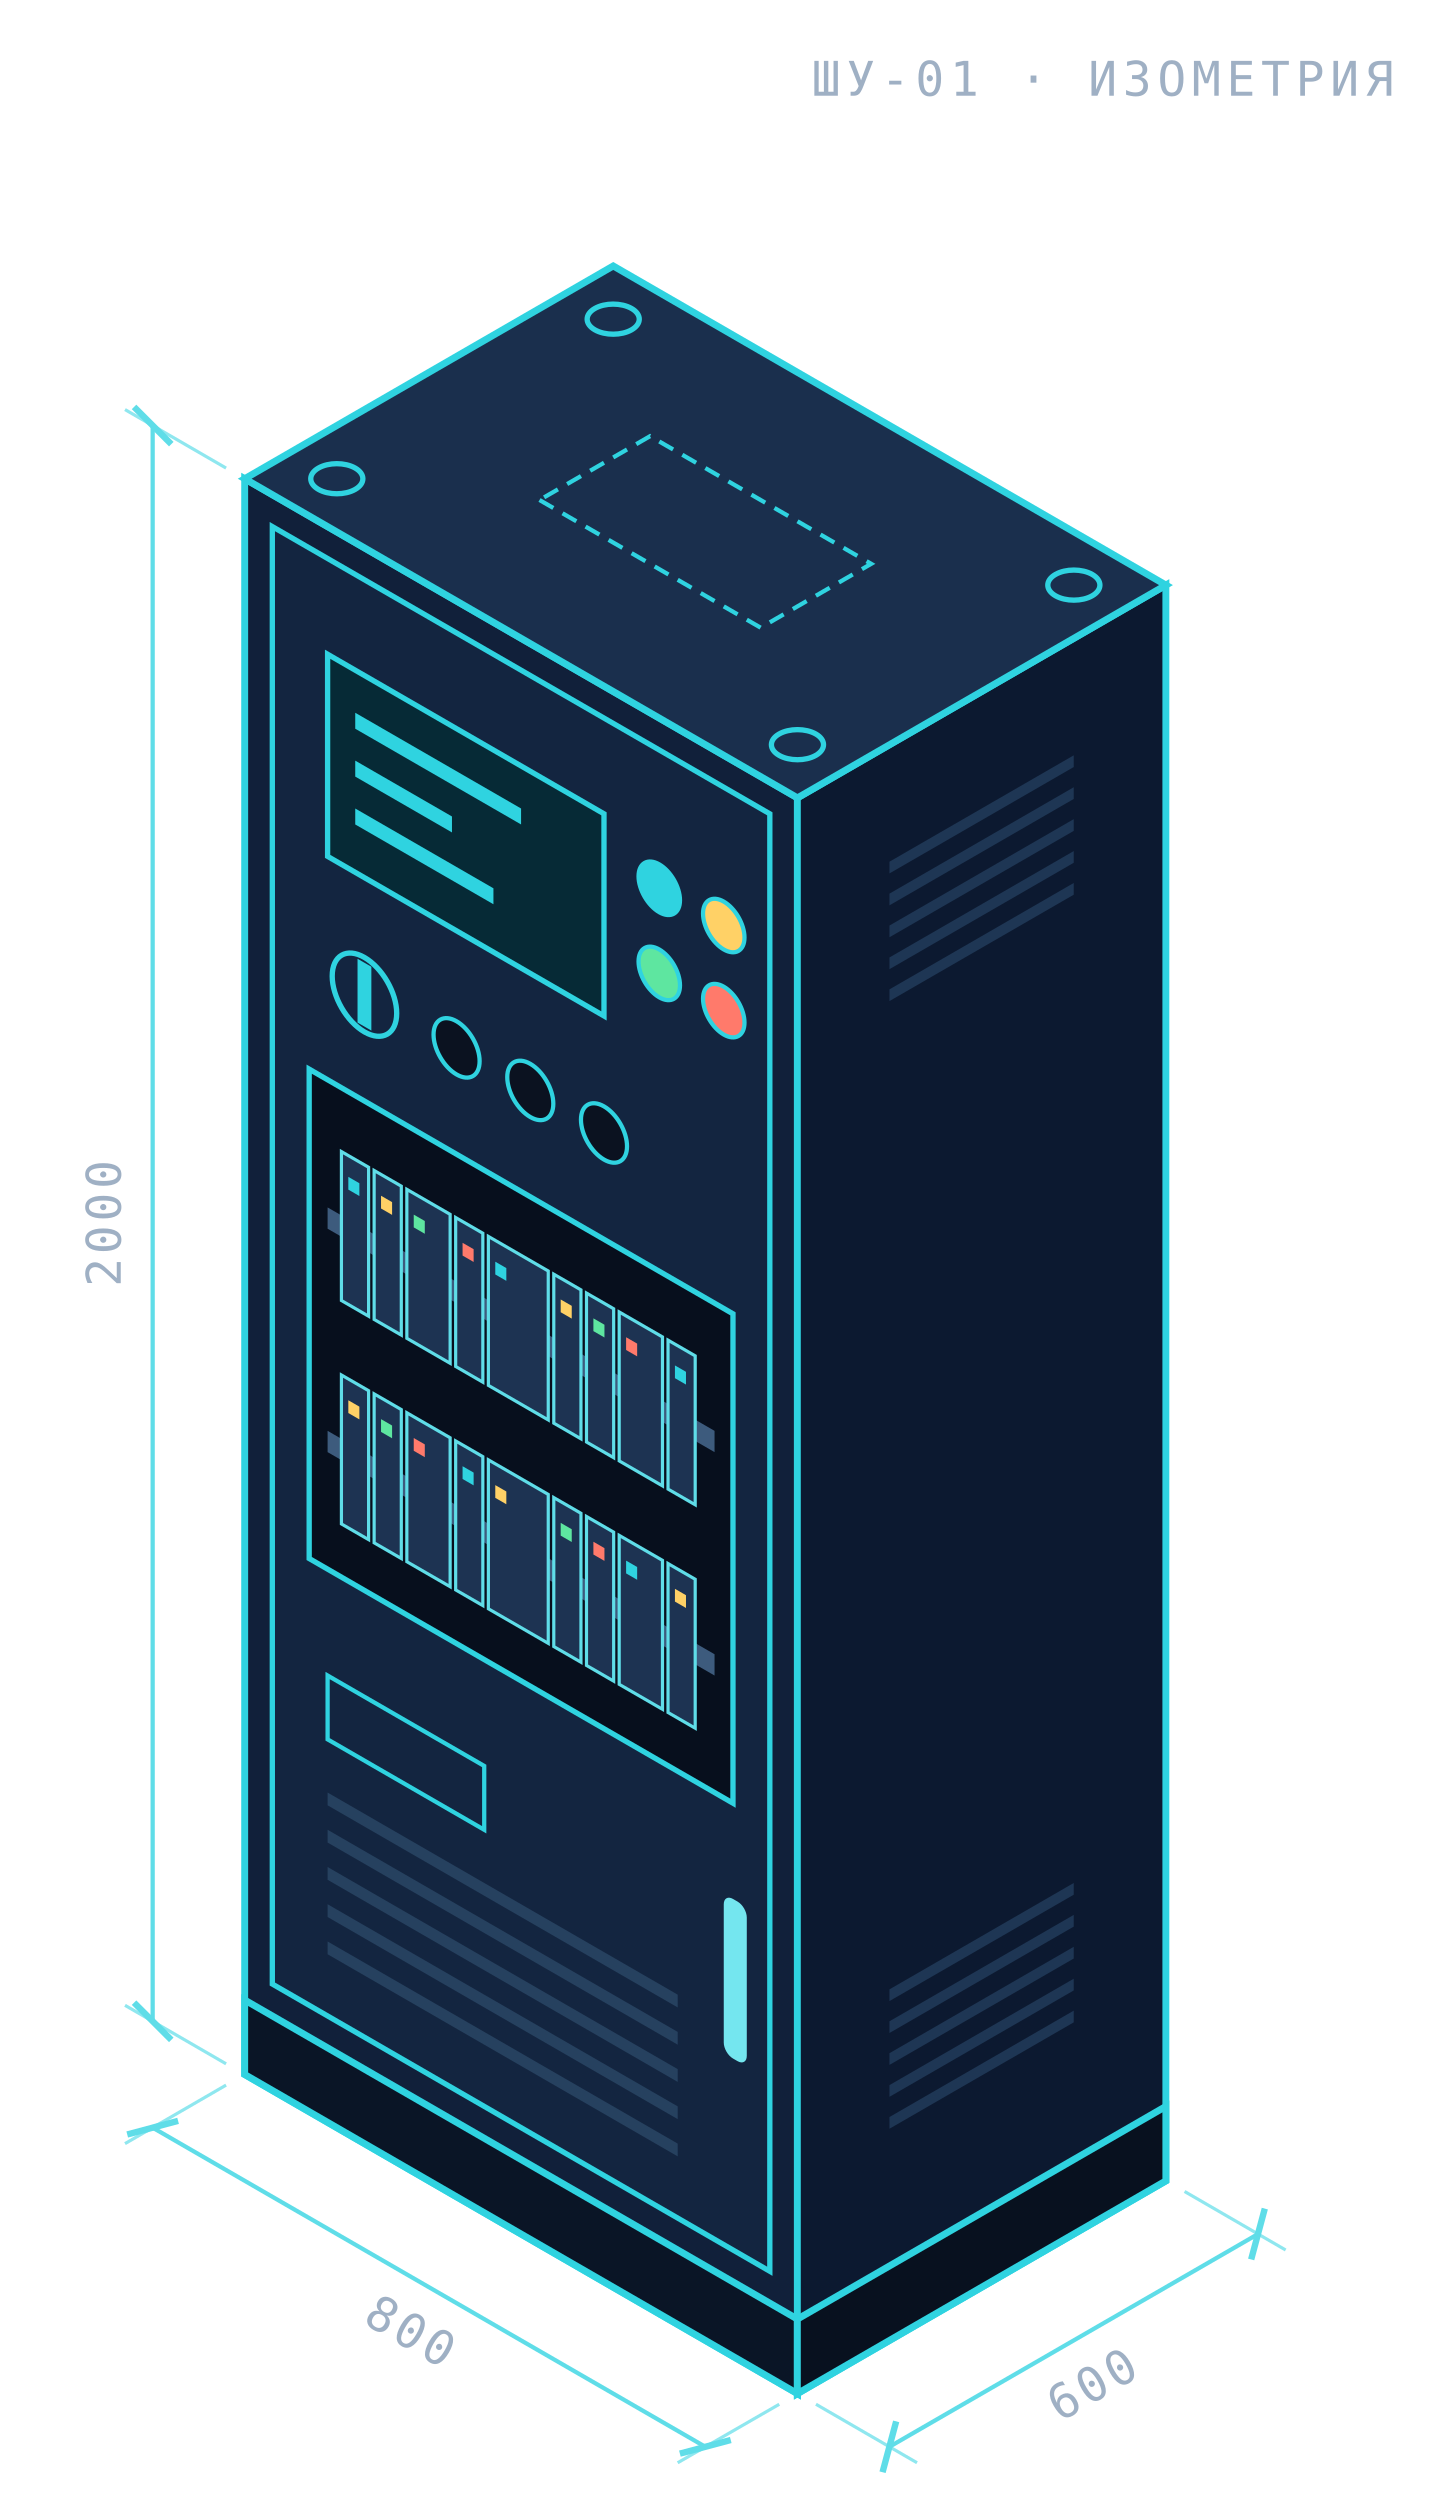
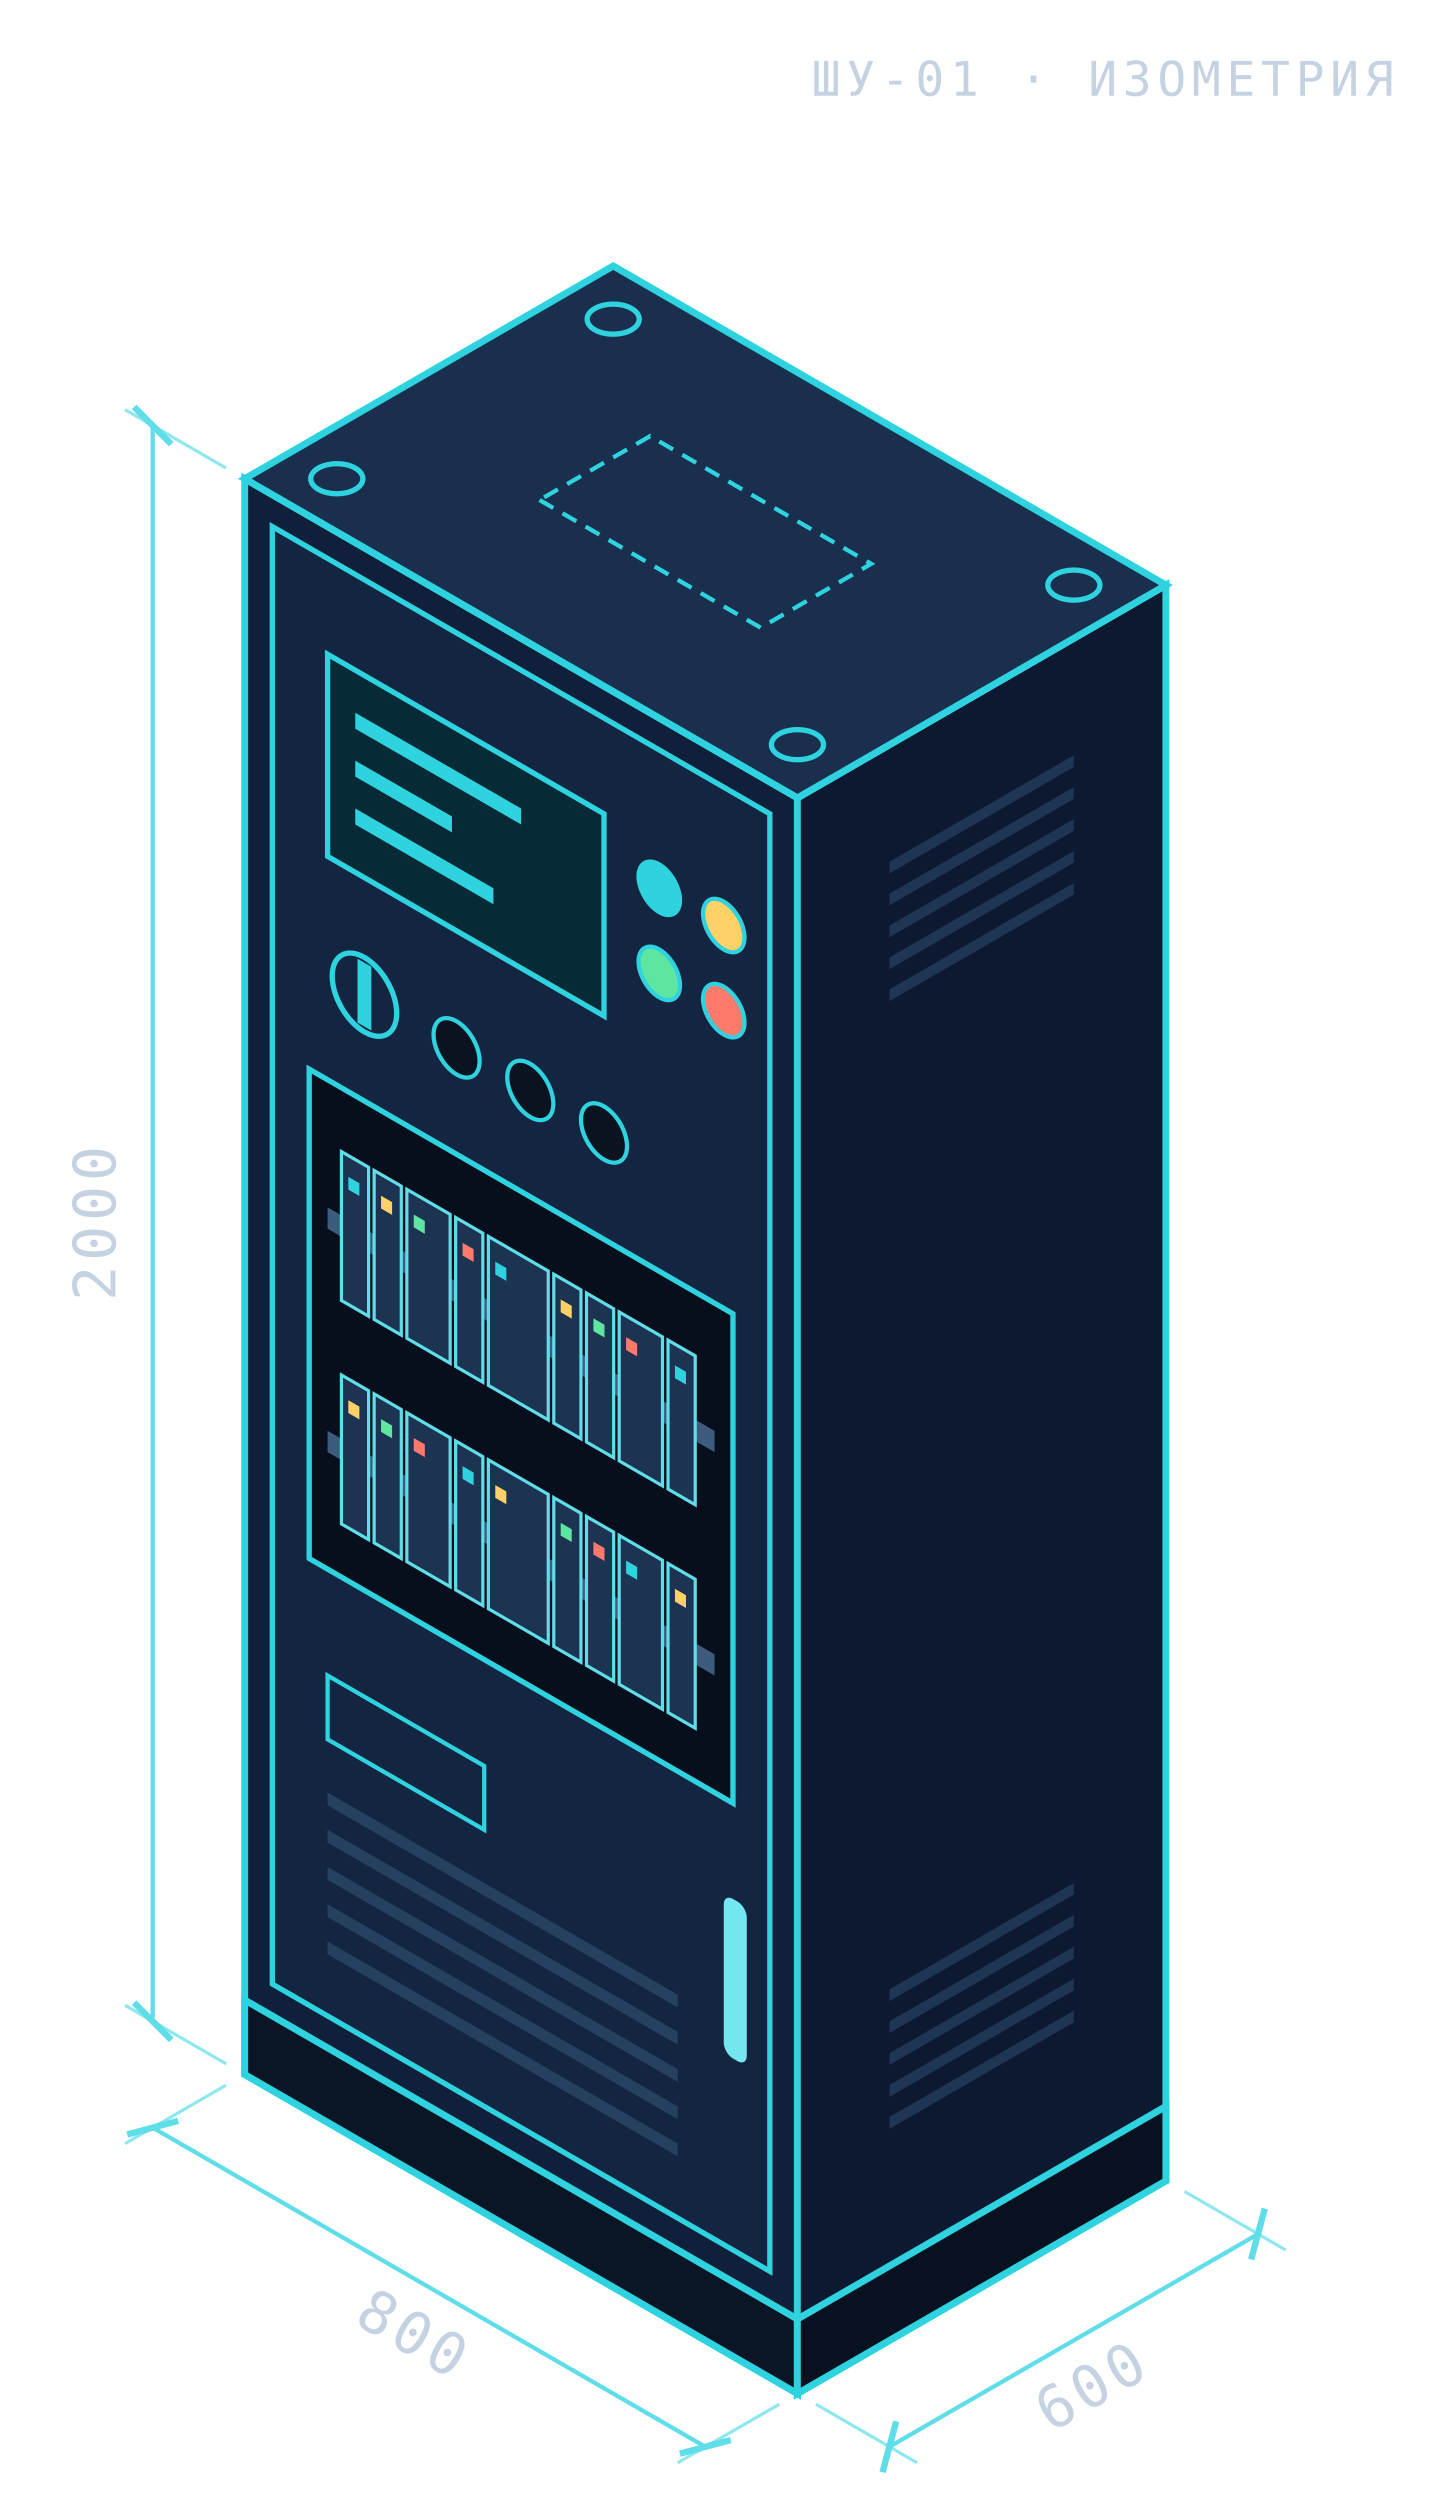
<svg xmlns="http://www.w3.org/2000/svg" viewBox="0 0 270 470" width="270" height="470" role="img" aria-label="Условная изометрия электротехнического шкафа с размерами">
  <defs>
    <marker id="tick" viewBox="-5 -5 10 10" markerWidth="10" markerHeight="10" orient="auto" markerUnits="userSpaceOnUse">
      <path d="M-3.5 3.5 3.5 -3.5" stroke="#5fdde8" stroke-width="1.2" />
    </marker>
  </defs>
  <g transform="matrix(0.8660254 0.5 0 1 46 90)">
    <rect width="120" height="300" fill="#11203a" stroke="#2fd3e0" stroke-width="1.3" vector-effect="non-scaling-stroke" />
    <rect y="286" width="120" height="14" fill="#0a1526" stroke="#2fd3e0" stroke-width="1.3" vector-effect="non-scaling-stroke" />
    <rect x="6" y="6" width="108" height="274" fill="#132540" stroke="#2fd3e0" stroke-width="1" vector-effect="non-scaling-stroke" />
    <rect x="18" y="24" width="60" height="38" fill="#062a36" stroke="#2fd3e0" stroke-width="1" vector-effect="non-scaling-stroke" />
    <rect x="24" y="32" width="36" height="3" fill="#2fd3e0" />
    <rect x="24" y="41" width="21" height="3" fill="#2fd3e0" />
    <rect x="24" y="50" width="30" height="3" fill="#2fd3e0" />
    <circle cx="90" cy="32" r="4.5" fill="#2fd3e0" stroke="#2fd3e0" stroke-width="0.8" vector-effect="non-scaling-stroke" />
    <circle cx="104" cy="32" r="4.5" fill="#ffd166" stroke="#2fd3e0" stroke-width="0.8" vector-effect="non-scaling-stroke" />
    <circle cx="90" cy="48" r="4.5" fill="#5ee6a0" stroke="#2fd3e0" stroke-width="0.8" vector-effect="non-scaling-stroke" />
    <circle cx="104" cy="48" r="4.5" fill="#ff7a6b" stroke="#2fd3e0" stroke-width="0.8" vector-effect="non-scaling-stroke" />
    <circle cx="26" cy="84" r="7" fill="none" stroke="#2fd3e0" stroke-width="1" vector-effect="non-scaling-stroke" />
    <rect x="24.5" y="78" width="3" height="12" fill="#2fd3e0" />
    <circle cx="46" cy="84" r="5" fill="#0b1220" stroke="#2fd3e0" stroke-width="0.8" vector-effect="non-scaling-stroke" />
    <circle cx="62" cy="84" r="5" fill="#0b1220" stroke="#2fd3e0" stroke-width="0.8" vector-effect="non-scaling-stroke" />
    <circle cx="78" cy="84" r="5" fill="#0b1220" stroke="#2fd3e0" stroke-width="0.8" vector-effect="non-scaling-stroke" />
    <rect x="14" y="104" width="92" height="92" fill="#070f1d" stroke="#2fd3e0" stroke-width="1" vector-effect="non-scaling-stroke" />
    <rect x="18" y="128" width="84" height="4" fill="#3d5b7d" />
    <rect x="21.0" y="116" width="5.9" height="28" fill="#1d3352" stroke="#5fdde8" stroke-width="0.6" vector-effect="non-scaling-stroke" />
    <rect x="22.5" y="120" width="2.4" height="2.4" fill="#2fd3e0" />
    <rect x="28.1" y="116" width="5.9" height="28" fill="#1d3352" stroke="#5fdde8" stroke-width="0.6" vector-effect="non-scaling-stroke" />
    <rect x="29.6" y="120" width="2.4" height="2.4" fill="#ffd166" />
    <rect x="35.2" y="116" width="9.4" height="28" fill="#1d3352" stroke="#5fdde8" stroke-width="0.6" vector-effect="non-scaling-stroke" />
    <rect x="36.7" y="120" width="2.4" height="2.4" fill="#5ee6a0" />
    <rect x="45.8" y="116" width="5.9" height="28" fill="#1d3352" stroke="#5fdde8" stroke-width="0.6" vector-effect="non-scaling-stroke" />
    <rect x="47.3" y="120" width="2.4" height="2.4" fill="#ff7a6b" />
    <rect x="52.9" y="116" width="13.0" height="28" fill="#1d3352" stroke="#5fdde8" stroke-width="0.6" vector-effect="non-scaling-stroke" />
    <rect x="54.4" y="120" width="2.4" height="2.4" fill="#2fd3e0" />
    <rect x="67.1" y="116" width="5.9" height="28" fill="#1d3352" stroke="#5fdde8" stroke-width="0.6" vector-effect="non-scaling-stroke" />
    <rect x="68.6" y="120" width="2.4" height="2.4" fill="#ffd166" />
    <rect x="74.2" y="116" width="5.9" height="28" fill="#1d3352" stroke="#5fdde8" stroke-width="0.6" vector-effect="non-scaling-stroke" />
    <rect x="75.7" y="120" width="2.4" height="2.4" fill="#5ee6a0" />
    <rect x="81.3" y="116" width="9.4" height="28" fill="#1d3352" stroke="#5fdde8" stroke-width="0.6" vector-effect="non-scaling-stroke" />
    <rect x="82.8" y="120" width="2.4" height="2.4" fill="#ff7a6b" />
    <rect x="91.9" y="116" width="5.9" height="28" fill="#1d3352" stroke="#5fdde8" stroke-width="0.6" vector-effect="non-scaling-stroke" />
    <rect x="93.4" y="120" width="2.4" height="2.4" fill="#2fd3e0" />
    <rect x="18" y="170" width="84" height="4" fill="#3d5b7d" />
    <rect x="21.0" y="158" width="5.9" height="28" fill="#1d3352" stroke="#5fdde8" stroke-width="0.6" vector-effect="non-scaling-stroke" />
    <rect x="22.5" y="162" width="2.4" height="2.4" fill="#ffd166" />
    <rect x="28.1" y="158" width="5.9" height="28" fill="#1d3352" stroke="#5fdde8" stroke-width="0.6" vector-effect="non-scaling-stroke" />
    <rect x="29.6" y="162" width="2.4" height="2.4" fill="#5ee6a0" />
    <rect x="35.2" y="158" width="9.4" height="28" fill="#1d3352" stroke="#5fdde8" stroke-width="0.6" vector-effect="non-scaling-stroke" />
    <rect x="36.7" y="162" width="2.4" height="2.4" fill="#ff7a6b" />
    <rect x="45.8" y="158" width="5.9" height="28" fill="#1d3352" stroke="#5fdde8" stroke-width="0.6" vector-effect="non-scaling-stroke" />
    <rect x="47.3" y="162" width="2.4" height="2.4" fill="#2fd3e0" />
    <rect x="52.9" y="158" width="13.0" height="28" fill="#1d3352" stroke="#5fdde8" stroke-width="0.6" vector-effect="non-scaling-stroke" />
    <rect x="54.4" y="162" width="2.4" height="2.4" fill="#ffd166" />
    <rect x="67.1" y="158" width="5.9" height="28" fill="#1d3352" stroke="#5fdde8" stroke-width="0.6" vector-effect="non-scaling-stroke" />
    <rect x="68.6" y="162" width="2.4" height="2.4" fill="#5ee6a0" />
    <rect x="74.2" y="158" width="5.9" height="28" fill="#1d3352" stroke="#5fdde8" stroke-width="0.6" vector-effect="non-scaling-stroke" />
    <rect x="75.7" y="162" width="2.4" height="2.4" fill="#ff7a6b" />
    <rect x="81.3" y="158" width="9.4" height="28" fill="#1d3352" stroke="#5fdde8" stroke-width="0.6" vector-effect="non-scaling-stroke" />
    <rect x="82.8" y="162" width="2.4" height="2.4" fill="#2fd3e0" />
    <rect x="91.9" y="158" width="5.9" height="28" fill="#1d3352" stroke="#5fdde8" stroke-width="0.6" vector-effect="non-scaling-stroke" />
    <rect x="93.4" y="162" width="2.4" height="2.4" fill="#ffd166" />
    <rect x="104" y="214" width="5" height="30" rx="2" fill="#74e6ef" />
    <rect x="18" y="216" width="34" height="12" fill="none" stroke="#2fd3e0" stroke-width="0.8" vector-effect="non-scaling-stroke" />
    <rect x="18" y="238" width="76" height="2.4" fill="#26415f" />
    <rect x="18" y="245" width="76" height="2.4" fill="#26415f" />
    <rect x="18" y="252" width="76" height="2.4" fill="#26415f" />
    <rect x="18" y="259" width="76" height="2.4" fill="#26415f" />
    <rect x="18" y="266" width="76" height="2.4" fill="#26415f" />
  </g>
  <g transform="matrix(0.8660254 -0.5 0 1 149.9 150)">
    <rect width="80" height="300" fill="#0c1930" stroke="#2fd3e0" stroke-width="1.3" vector-effect="non-scaling-stroke" />
    <rect y="286" width="80" height="14" fill="#08111f" stroke="#2fd3e0" stroke-width="1.3" vector-effect="non-scaling-stroke" />
    <rect x="20" y="22" width="40" height="2.2" fill="#1e3654" />
    <rect x="20" y="28" width="40" height="2.2" fill="#1e3654" />
    <rect x="20" y="34" width="40" height="2.2" fill="#1e3654" />
    <rect x="20" y="40" width="40" height="2.2" fill="#1e3654" />
    <rect x="20" y="46" width="40" height="2.2" fill="#1e3654" />
    <rect x="20" y="234" width="40" height="2.2" fill="#1e3654" />
    <rect x="20" y="240" width="40" height="2.2" fill="#1e3654" />
    <rect x="20" y="246" width="40" height="2.2" fill="#1e3654" />
    <rect x="20" y="252" width="40" height="2.2" fill="#1e3654" />
    <rect x="20" y="258" width="40" height="2.2" fill="#1e3654" />
  </g>
  <g transform="matrix(0.8660254 0.5 0.8660254 -0.5 46 90)">
    <rect width="120" height="80" fill="#1a2f4d" stroke="#2fd3e0" stroke-width="1.3" vector-effect="non-scaling-stroke" />
    <circle cx="10" cy="10" r="4" fill="none" stroke="#2fd3e0" stroke-width="1" vector-effect="non-scaling-stroke" />
    <circle cx="110" cy="10" r="4" fill="none" stroke="#2fd3e0" stroke-width="1" vector-effect="non-scaling-stroke" />
    <circle cx="10" cy="70" r="4" fill="none" stroke="#2fd3e0" stroke-width="1" vector-effect="non-scaling-stroke" />
    <circle cx="110" cy="70" r="4" fill="none" stroke="#2fd3e0" stroke-width="1" vector-effect="non-scaling-stroke" />
    <rect x="36" y="28" width="48" height="24" fill="none" stroke="#2fd3e0" stroke-width="0.8" stroke-dasharray="3 2" vector-effect="non-scaling-stroke" />
  </g>
  <line x1="42.5" y1="392" x2="23.5" y2="403" stroke="#5fdde8" stroke-width="0.6" opacity="0.7" />
  <line x1="146.5" y1="452" x2="127.4" y2="463" stroke="#5fdde8" stroke-width="0.6" opacity="0.7" />
  <line x1="153.4" y1="452" x2="172.4" y2="463" stroke="#5fdde8" stroke-width="0.6" opacity="0.7" />
  <line x1="222.7" y1="412" x2="241.7" y2="423" stroke="#5fdde8" stroke-width="0.6" opacity="0.7" />
  <line x1="42.5" y1="388" x2="23.5" y2="377" stroke="#5fdde8" stroke-width="0.6" opacity="0.7" />
  <line x1="42.5" y1="88" x2="23.5" y2="77" stroke="#5fdde8" stroke-width="0.6" opacity="0.7" />
  <line x1="28.7" y1="400" x2="132.6" y2="460" stroke="#5fdde8" stroke-width="0.8" marker-start="url(#tick)" marker-end="url(#tick)" />
-   <text x="75.6" y="441" transform="rotate(30 75.6 441)" text-anchor="middle" fill="#9fb0c4" font-family="IBM Plex Mono, ui-monospace, Menlo, Consolas, monospace" font-size="9" letter-spacing="0.08em">800</text>
+   <text x="75.6" y="442" transform="rotate(30 75.6 442)" text-anchor="middle" fill="#c4d2e2" font-family="IBM Plex Mono, ui-monospace, Menlo, Consolas, monospace" font-size="11" letter-spacing="0.08em">800</text>
  <line x1="167.2" y1="460" x2="236.5" y2="420" stroke="#5fdde8" stroke-width="0.8" marker-start="url(#tick)" marker-end="url(#tick)" />
-   <text x="206.9" y="451" transform="rotate(-30 206.9 451)" text-anchor="middle" fill="#9fb0c4" font-family="IBM Plex Mono, ui-monospace, Menlo, Consolas, monospace" font-size="9" letter-spacing="0.08em">600</text>
+   <text x="206.9" y="452" transform="rotate(-30 206.9 452)" text-anchor="middle" fill="#c4d2e2" font-family="IBM Plex Mono, ui-monospace, Menlo, Consolas, monospace" font-size="11" letter-spacing="0.08em">600</text>
  <line x1="28.7" y1="380" x2="28.7" y2="80" stroke="#5fdde8" stroke-width="0.8" marker-start="url(#tick)" marker-end="url(#tick)" />
-   <text x="22.7" y="230" transform="rotate(-90 22.7 230)" text-anchor="middle" fill="#9fb0c4" font-family="IBM Plex Mono, ui-monospace, Menlo, Consolas, monospace" font-size="9" letter-spacing="0.08em">2000</text>
-   <text x="262" y="18" text-anchor="end" fill="#9fb0c4" font-family="IBM Plex Mono, ui-monospace, Menlo, Consolas, monospace" font-size="9" letter-spacing="0.12em">ШУ-01 · ИЗОМЕТРИЯ</text>
+   <text x="21.7" y="230" transform="rotate(-90 21.7 230)" text-anchor="middle" fill="#c4d2e2" font-family="IBM Plex Mono, ui-monospace, Menlo, Consolas, monospace" font-size="11" letter-spacing="0.08em">2000</text>
+   <text x="262" y="18" text-anchor="end" fill="#c4d2e2" font-family="IBM Plex Mono, ui-monospace, Menlo, Consolas, monospace" font-size="9" letter-spacing="0.12em">ШУ-01 · ИЗОМЕТРИЯ</text>
</svg>
